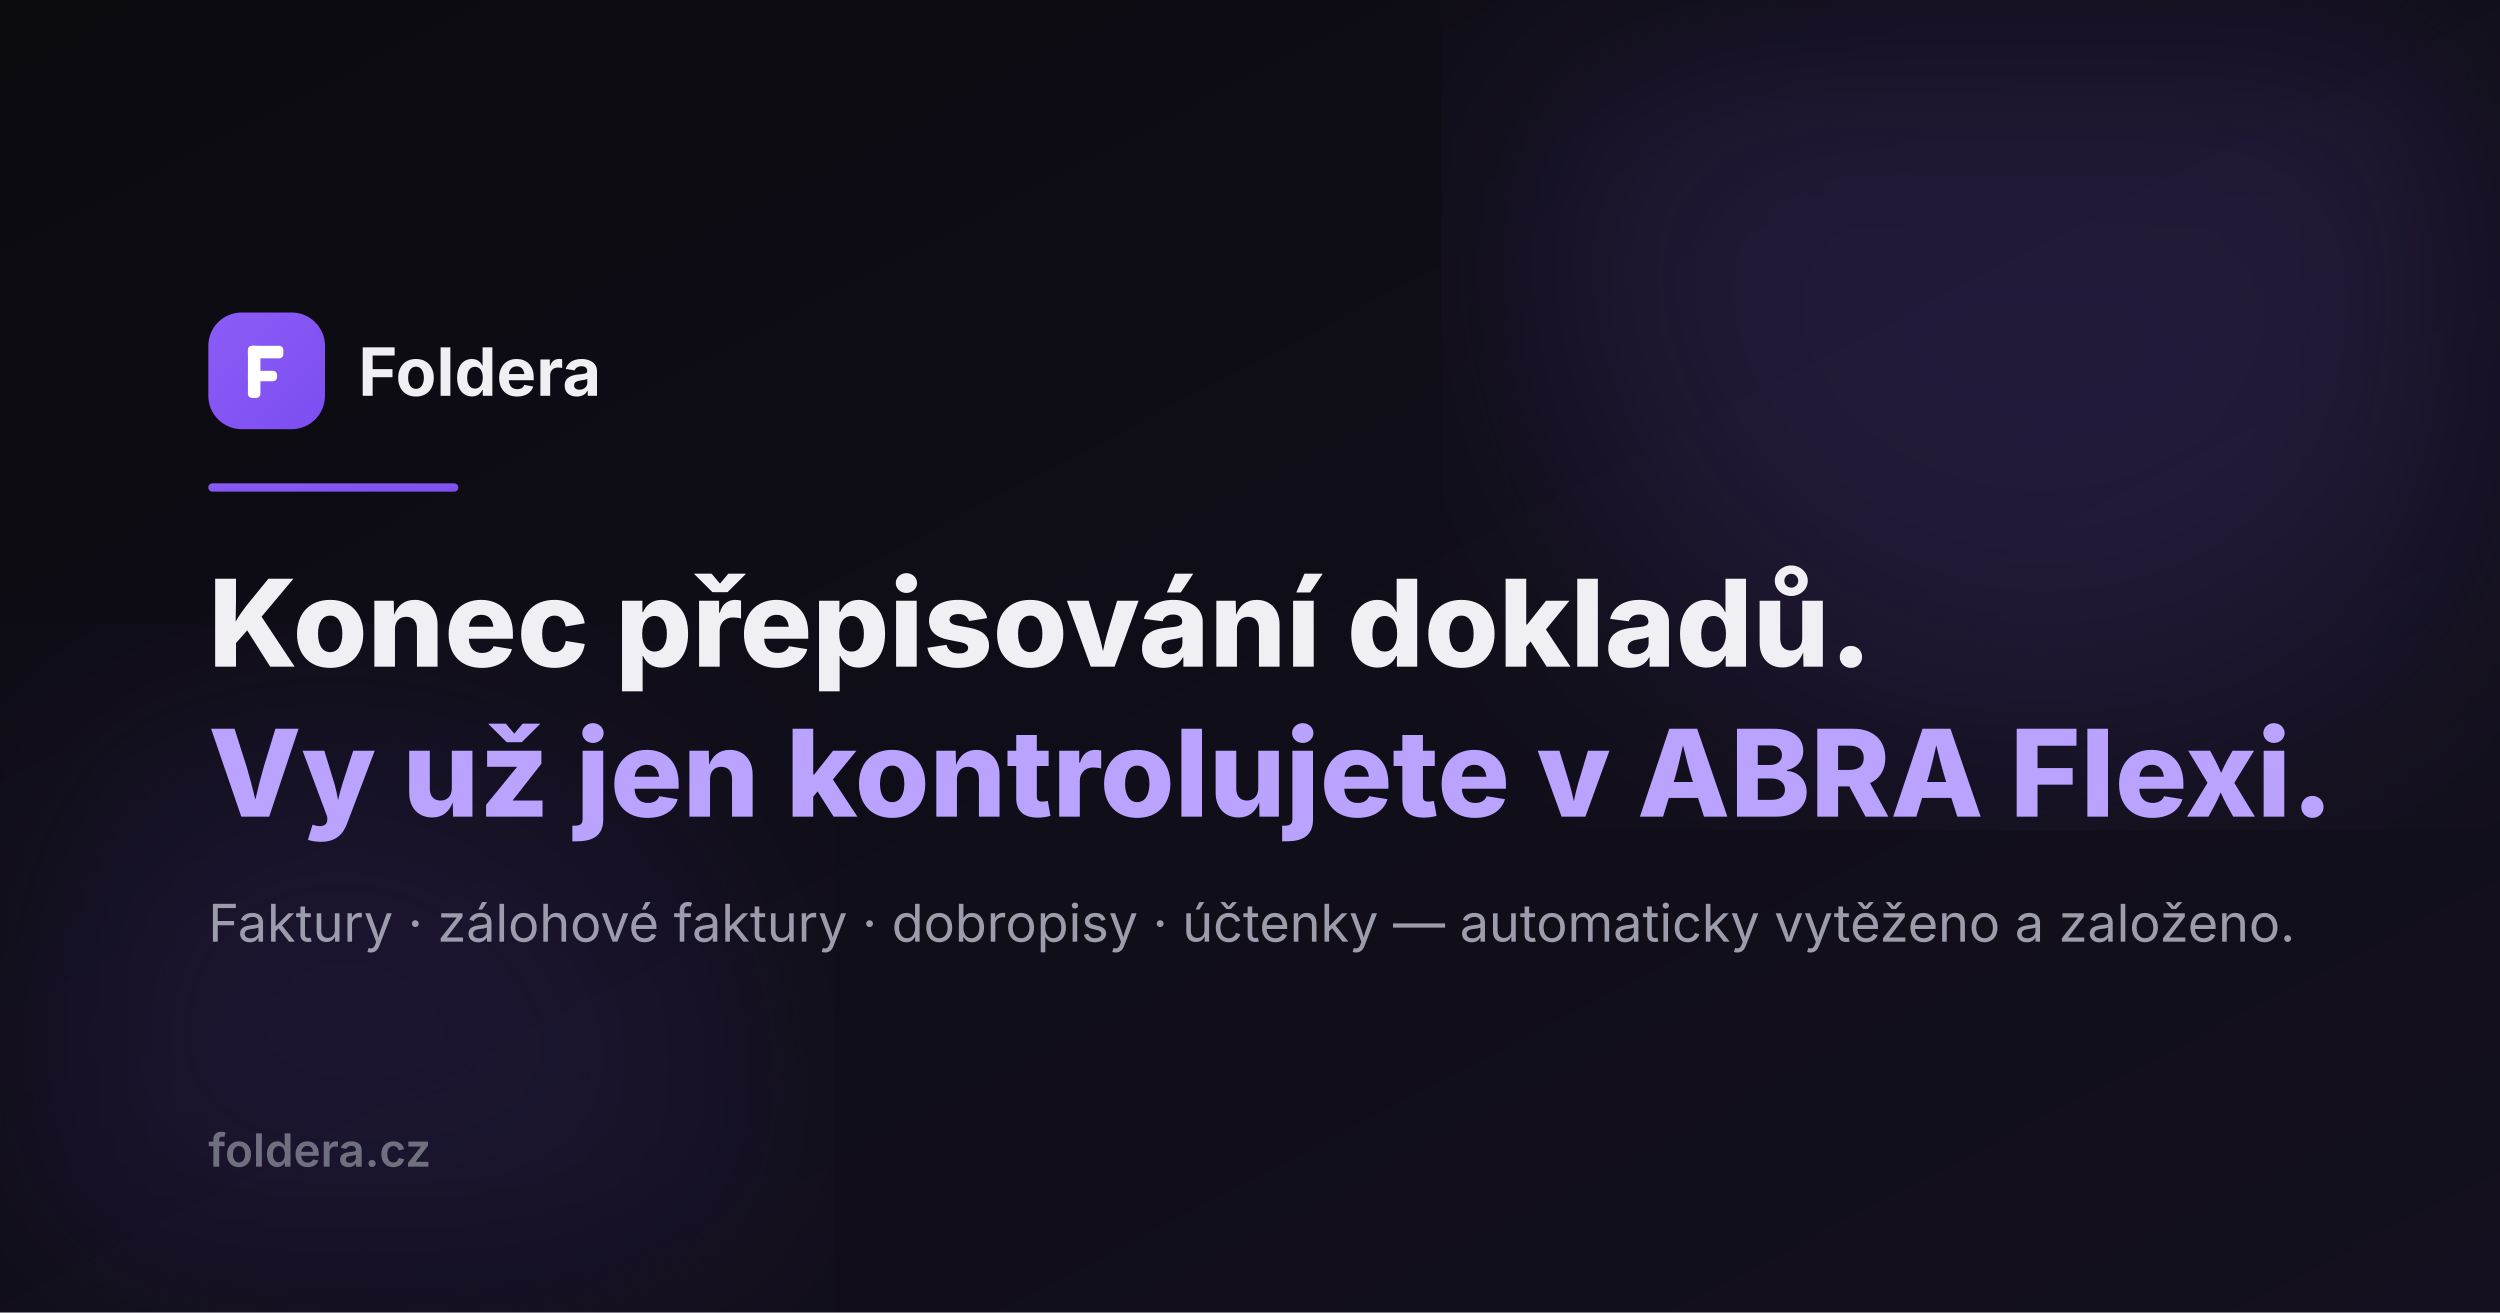
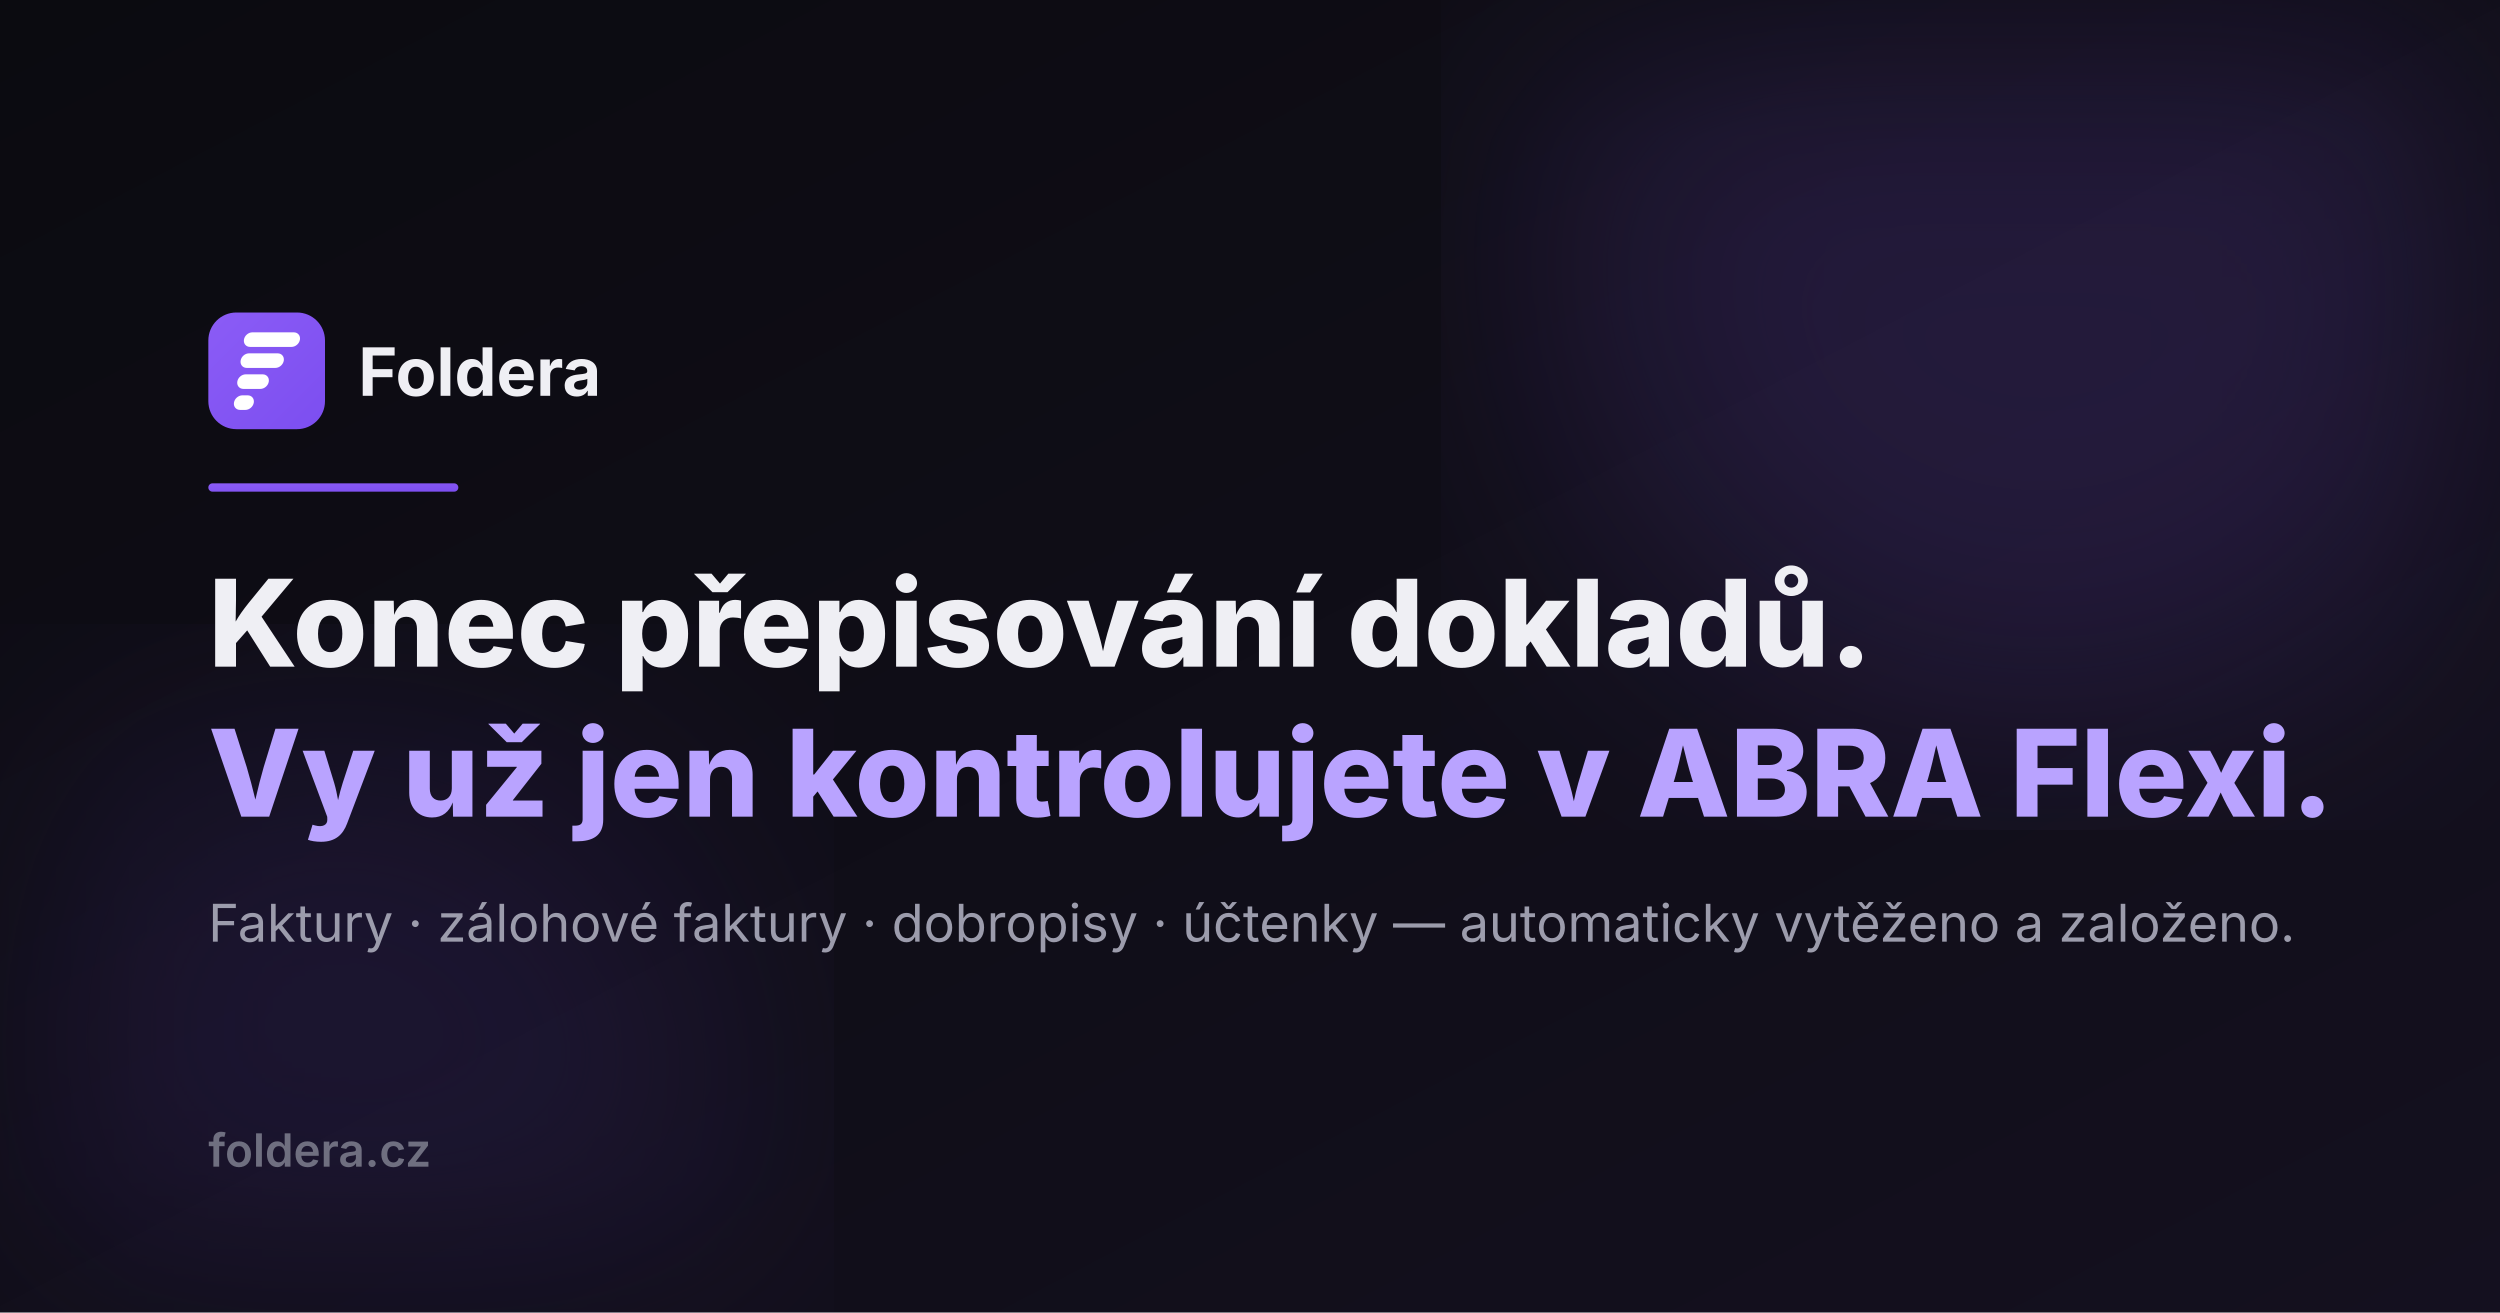
<svg xmlns="http://www.w3.org/2000/svg" width="1200" height="630" viewBox="0 0 1200 630">
  <defs>
    <linearGradient id="bg" x1="0%" y1="0%" x2="100%" y2="100%">
      <stop offset="0%" style="stop-color:#0b0b10;stop-opacity:1" />
      <stop offset="100%" style="stop-color:#14101f;stop-opacity:1" />
    </linearGradient>
    <linearGradient id="violet" x1="0%" y1="0%" x2="100%" y2="100%">
      <stop offset="0%" style="stop-color:#8b5cf6;stop-opacity:1" />
      <stop offset="100%" style="stop-color:#7c4ef0;stop-opacity:1" />
    </linearGradient>
    <filter id="blur1">
      <feGaussianBlur stdDeviation="70" />
    </filter>
  </defs>
  <rect width="1200" height="630" fill="url(#bg)" />
  <circle cx="980" cy="110" r="240" fill="#8b5cf6" opacity="0.16" filter="url(#blur1)" />
  <circle cx="160" cy="540" r="200" fill="#7c4ef0" opacity="0.12" filter="url(#blur1)" />
-   <rect x="100" y="150" width="56" height="56" rx="16" fill="url(#violet)" />
-   <g fill="#ffffff">
-     <rect x="119" y="166" width="6" height="25" rx="2" />
-     <rect x="119" y="166" width="17" height="6" rx="2" />
-     <rect x="119" y="178" width="14" height="5" rx="2" />
+   <g transform="translate(100 150) scale(0.56)">
+     <rect width="100" height="100" rx="24" fill="url(#violet)" />
+     <g transform="translate(7 -5) skewX(-9)" fill="#ffffff">
+       <rect x="28" y="22" width="48" height="12.5" rx="6.25" />
+       <rect x="28" y="40" width="37" height="12.5" rx="6.25" />
+       <rect x="28" y="58" width="27" height="12.5" rx="6.25" />
+       <rect x="28" y="76" width="17" height="12.5" rx="6.25" />
+     </g>
  </g>
  <text x="172" y="190" font-family="system-ui, -apple-system, sans-serif" font-size="32" font-weight="700" fill="#efeff4">Foldera</text>
  <rect x="100" y="232" width="120" height="4" rx="2" fill="url(#violet)" />
  <text x="100" y="320" font-family="system-ui, -apple-system, sans-serif" font-size="58" font-weight="800" fill="#efeff4">Konec přepisování dokladů.</text>
  <text x="100" y="392" font-family="system-ui, -apple-system, sans-serif" font-size="58" font-weight="800" fill="#b9a3ff">Vy už jen kontrolujete v ABRA Flexi.</text>
  <text x="100" y="452" font-family="system-ui, -apple-system, sans-serif" font-size="25" fill="#9c9cac">Faktury · zálohové faktury · dobropisy · účtenky — automaticky vytěženo a založeno.</text>
  <text x="100" y="560" font-family="system-ui, -apple-system, sans-serif" font-size="22" font-weight="600" fill="#6f6f80">foldera.cz</text>
</svg>
